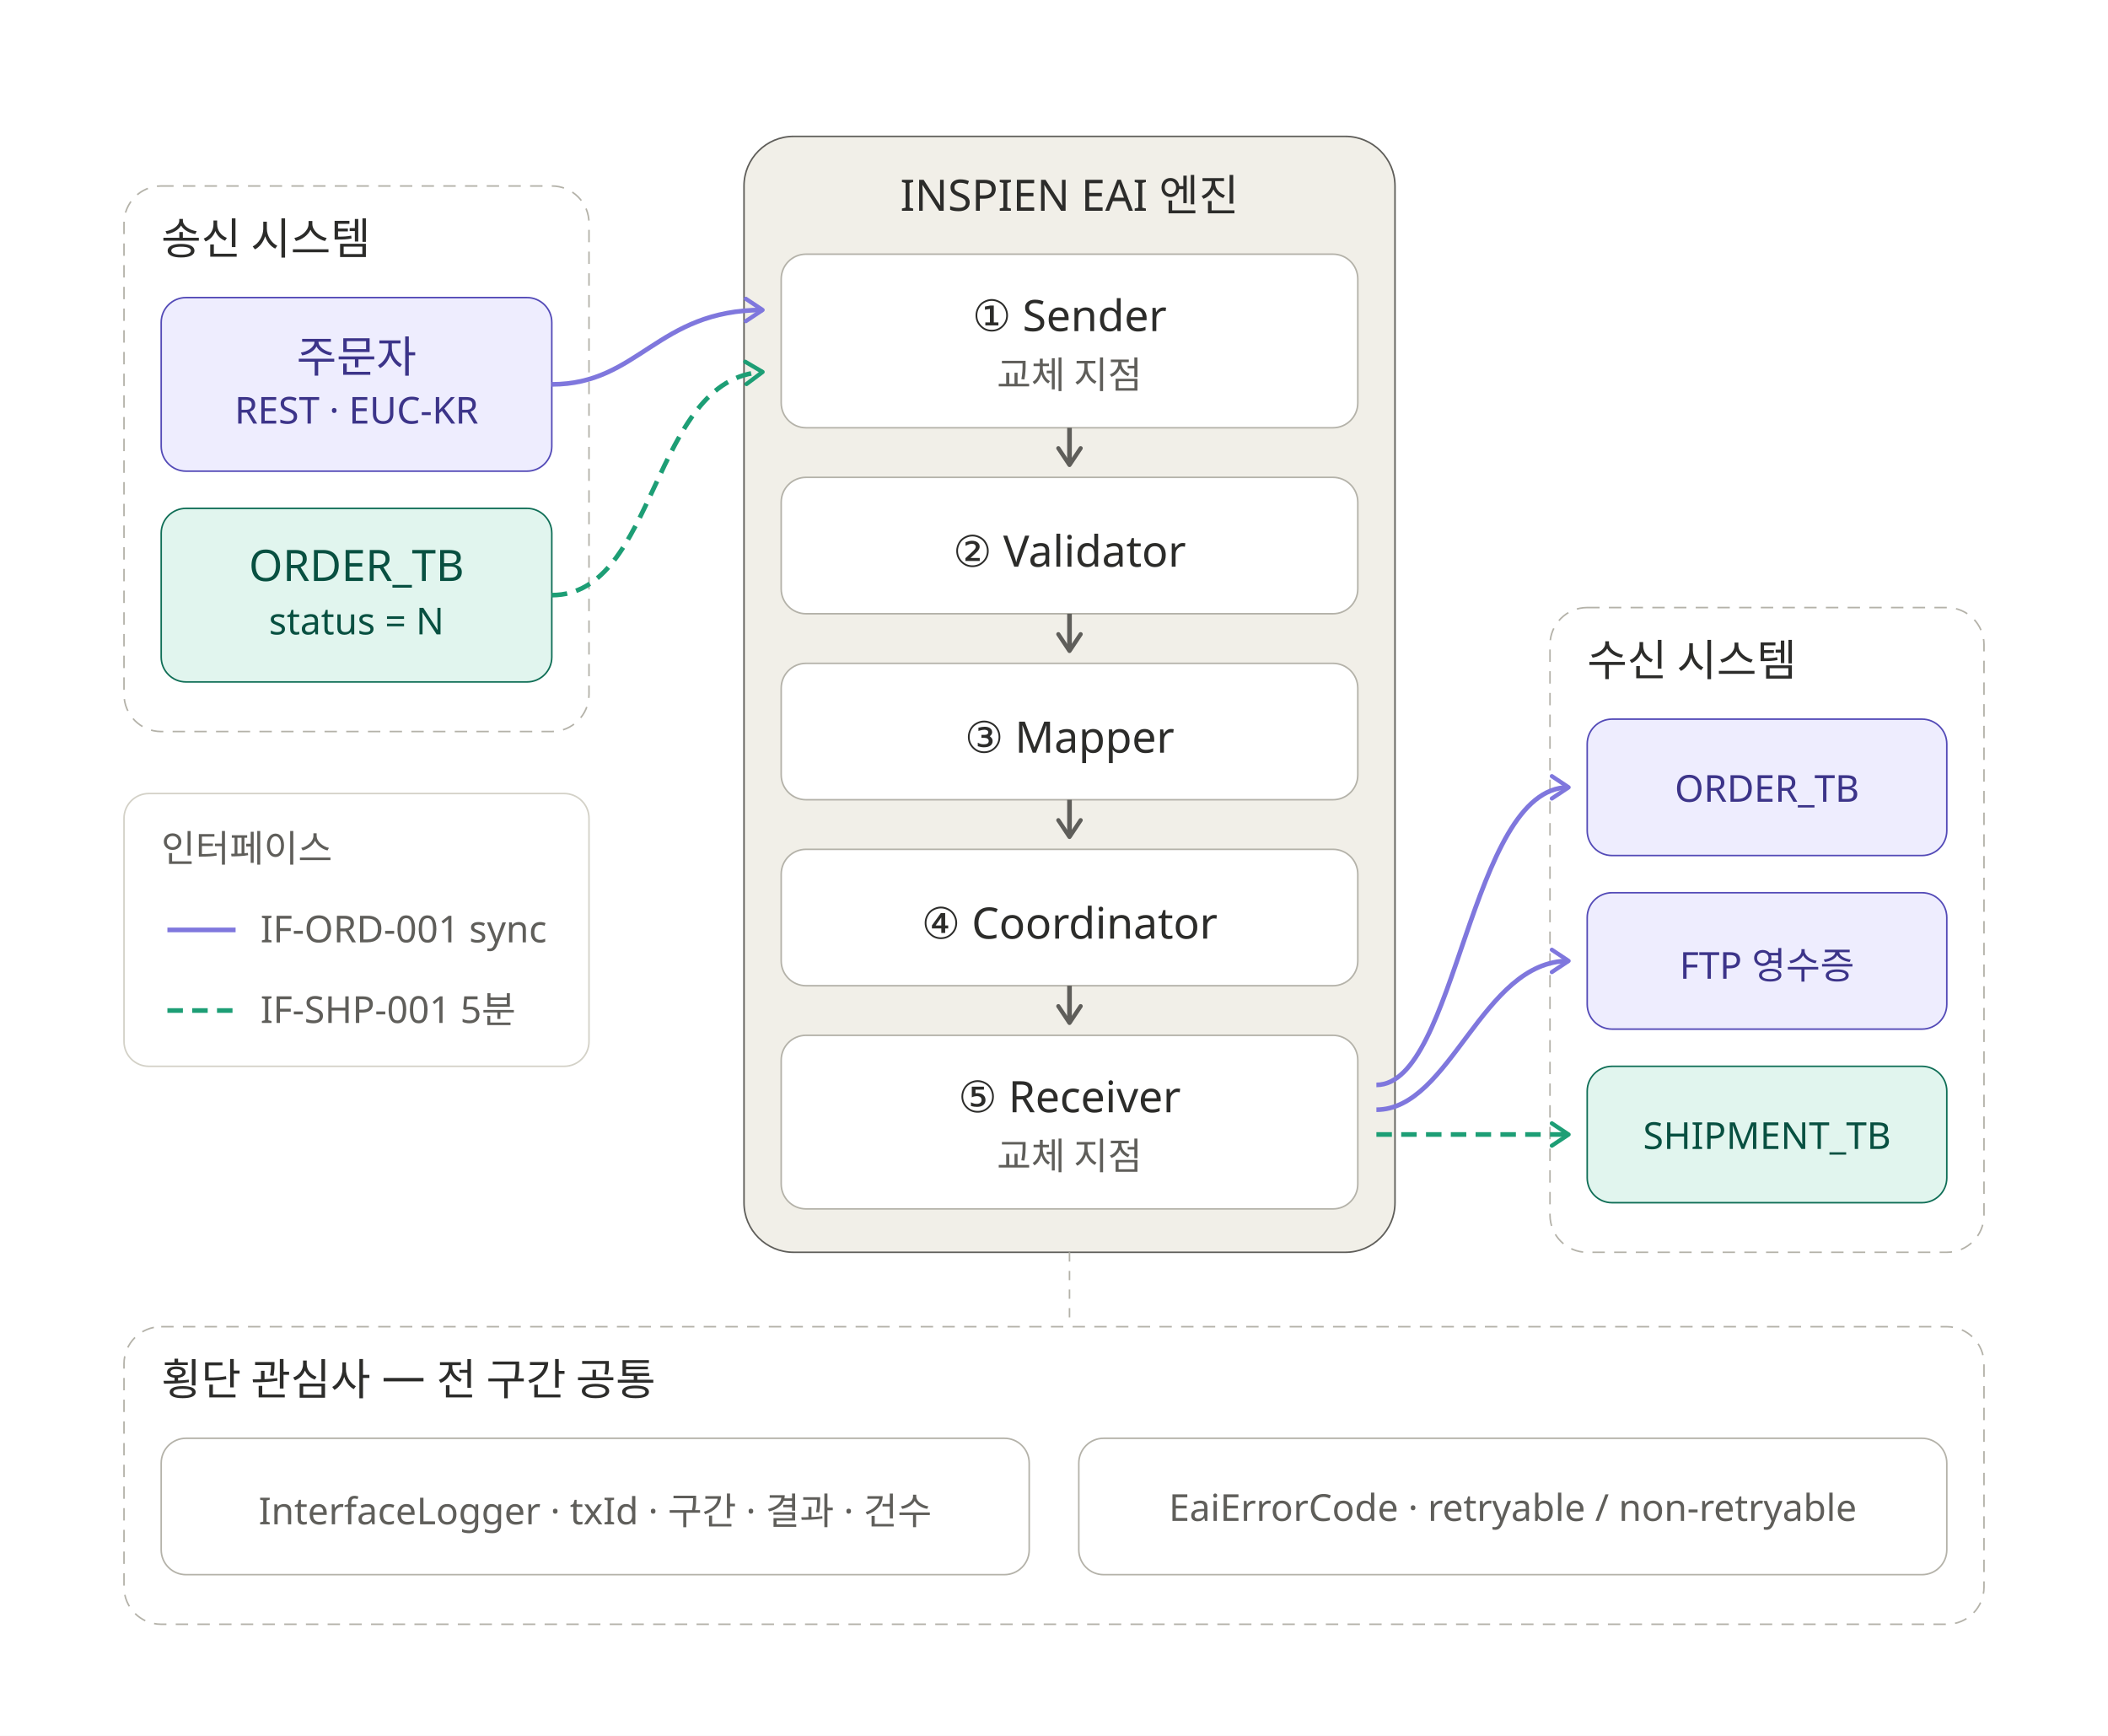
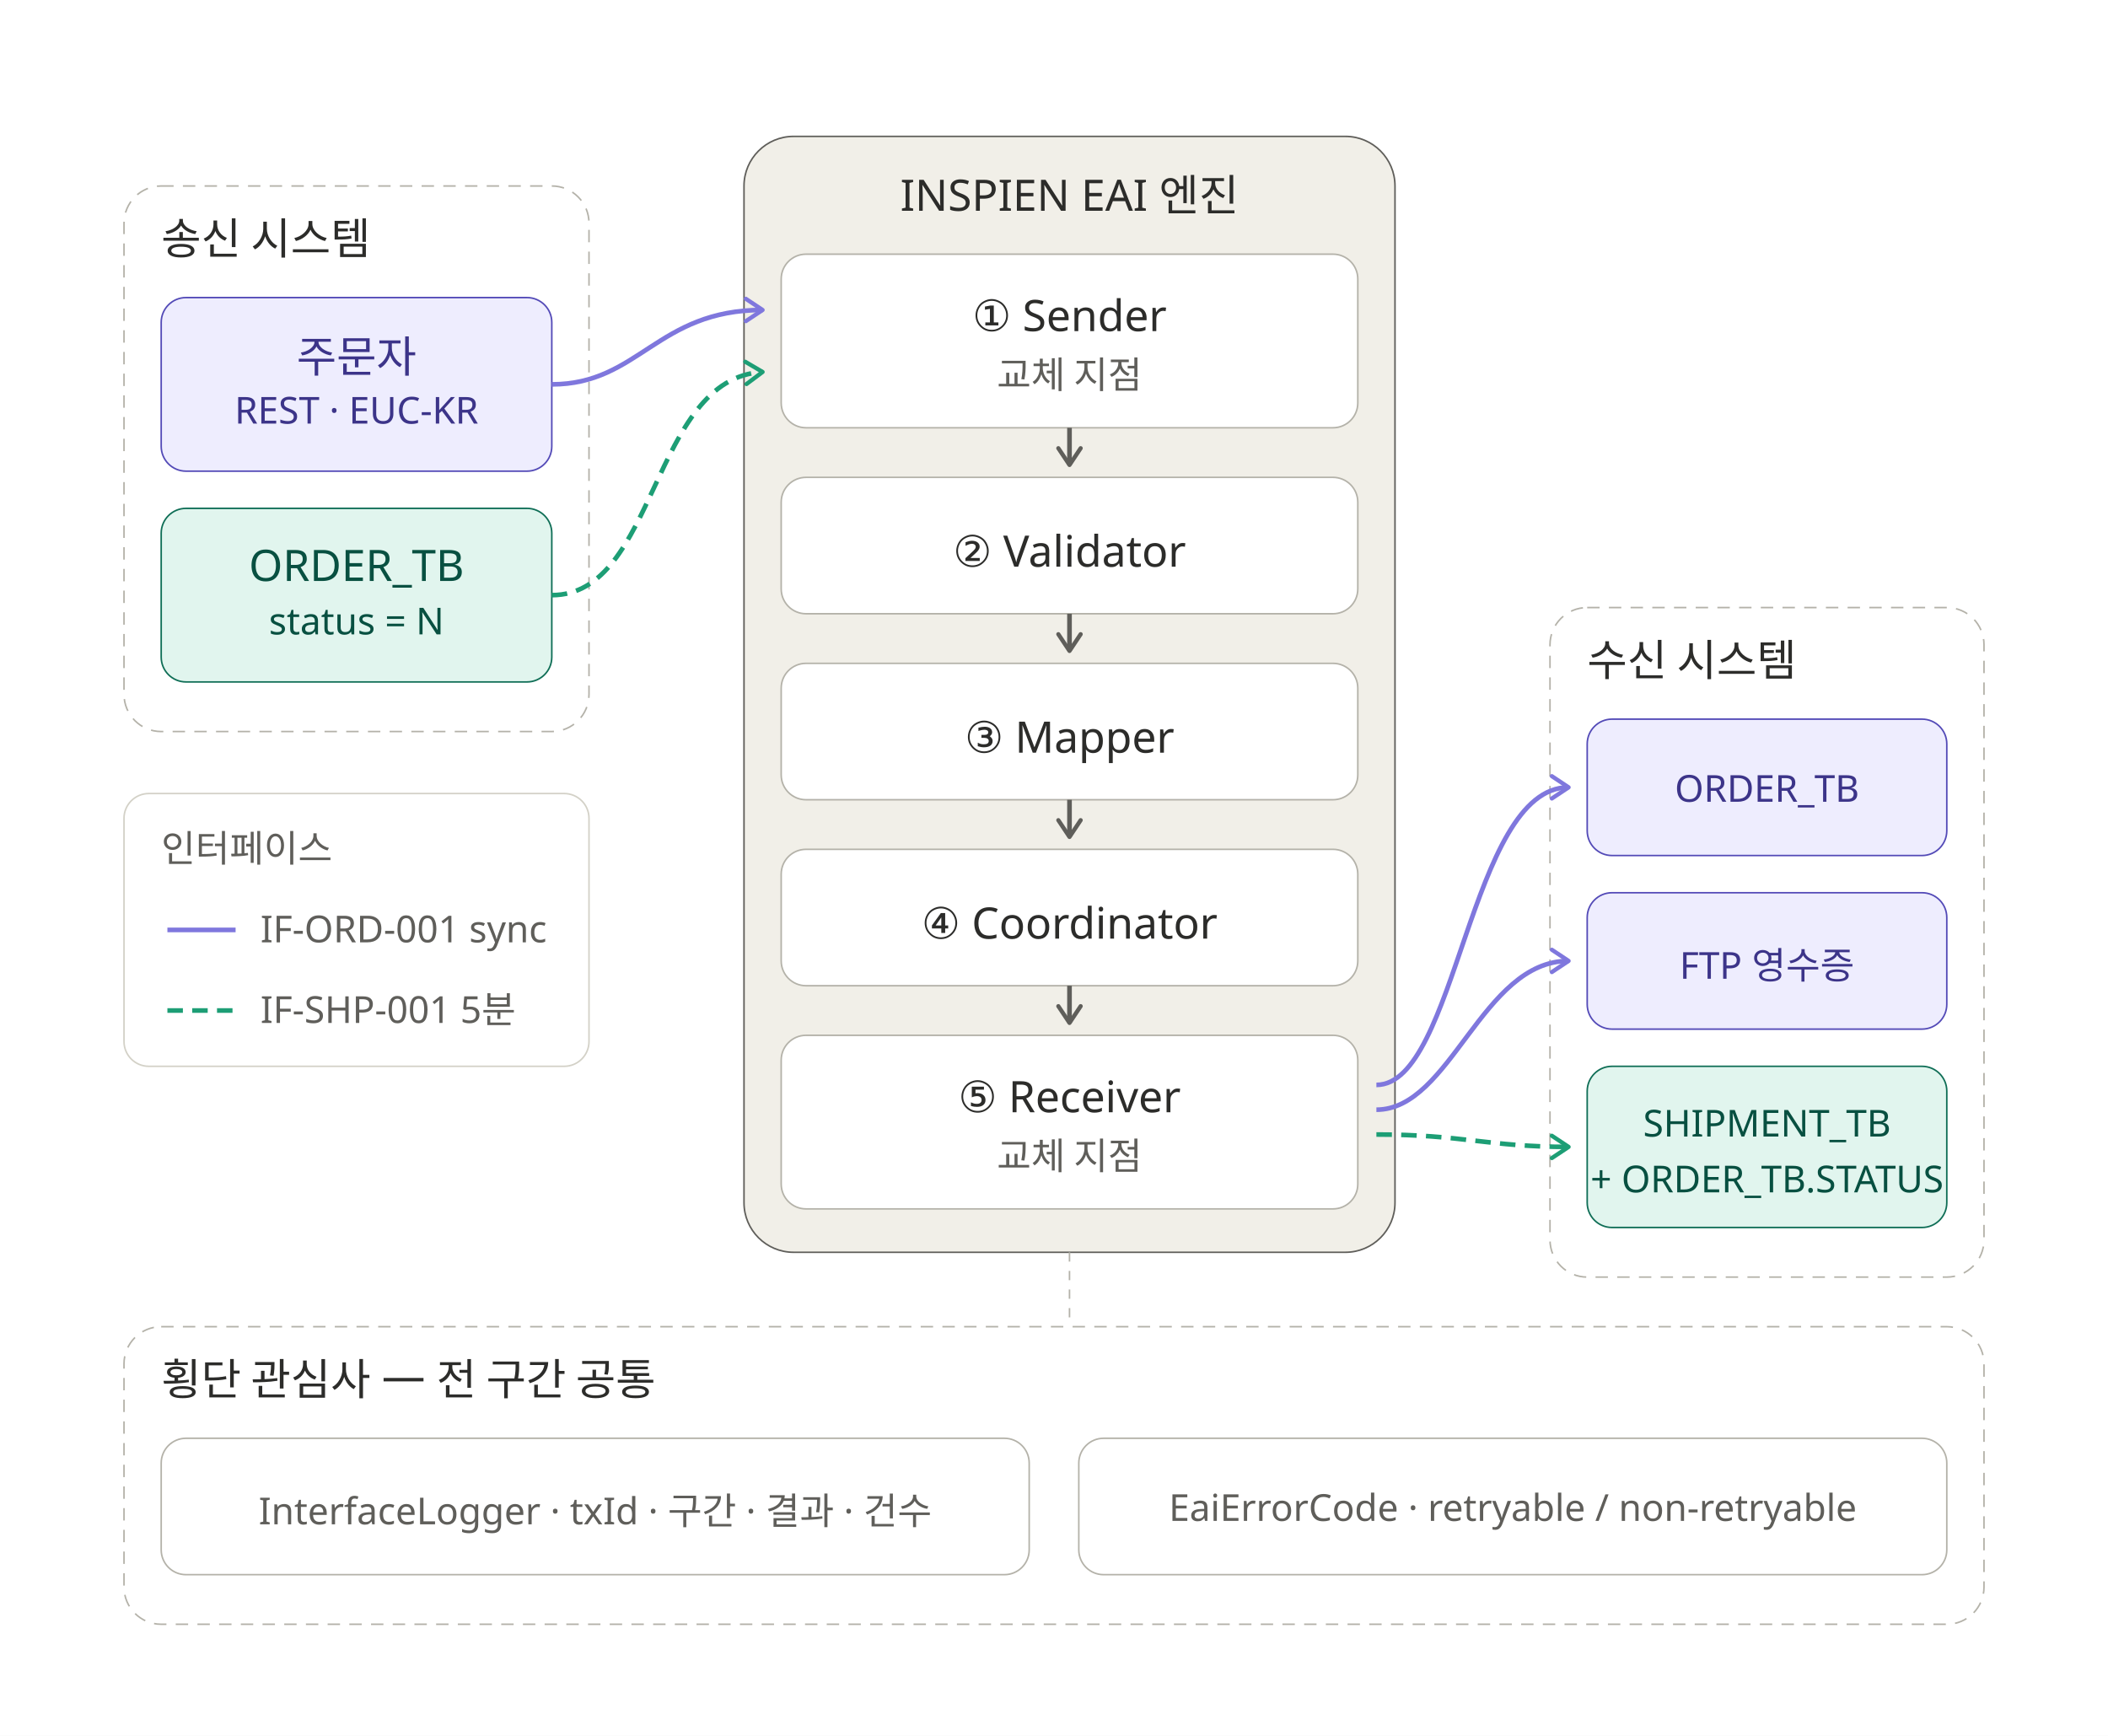
<svg xmlns="http://www.w3.org/2000/svg" width="680" height="560" viewBox="0 0 680 560" role="img">
  <style>
text{font-family:"Malgun Gothic","Apple SD Gothic Neo","Noto Sans KR",sans-serif}
.ts{font-size:12px;fill:#5f5e5a}
.th{font-size:14px;font-weight:500;fill:#2c2c2a}
rect{stroke-width:.5}
.box{fill:#ffffff;stroke:#b4b2a9}
.gray rect{fill:#f1efe8;stroke:#5f5e5a}
.gray .ts,.gray .th{fill:#2c2c2a}
.purple rect{fill:#eeedfe;stroke:#534ab7}
.purple .ts,.purple .th{fill:#3c3489}
.teal rect{fill:#e1f5ee;stroke:#0f6e56}
.teal .ts,.teal .th{fill:#085041}
.zone{fill:none;stroke:#b4b2a9;stroke-dasharray:4 3}
path,line{fill:none}
</style>
  <defs>
    <marker id="arrow" viewBox="0 0 10 10" refX="8" refY="5" markerWidth="6" markerHeight="6" orient="auto-start-reverse">
      <path d="M2 1L8 5L2 9" fill="none" stroke="context-stroke" stroke-width="1.5" stroke-linecap="round" stroke-linejoin="round" />
    </marker>
  </defs>
  <rect x="0" y="0" width="680" height="560" fill="#ffffff" stroke="none" />
  <rect class="zone" x="40" y="60" width="150" height="176" rx="12" />
  <text class="th" x="52" y="82">송신 시스템</text>
  <g class="purple">
    <rect x="52" y="96" width="126" height="56" rx="8" />
    <text class="th" x="115" y="114" text-anchor="middle" dominant-baseline="central">주문자</text>
    <text class="ts" x="115" y="132" text-anchor="middle" dominant-baseline="central">REST · EUC-KR</text>
  </g>
  <g class="teal">
    <rect x="52" y="164" width="126" height="56" rx="8" />
    <text class="th" x="115" y="182" text-anchor="middle" dominant-baseline="central">ORDER_TB</text>
    <text class="ts" x="115" y="200" text-anchor="middle" dominant-baseline="central">status = N</text>
  </g>
  <g class="gray">
    <rect x="240" y="44" width="210" height="360" rx="16" />
  </g>
  <text class="th" x="345" y="68" text-anchor="middle">INSPIEN EAI 엔진</text>
  <rect class="box" x="252" y="82" width="186" height="56" rx="8" />
  <text class="th" x="345" y="100" text-anchor="middle" dominant-baseline="central">① Sender</text>
  <text class="ts" x="345" y="120" text-anchor="middle" dominant-baseline="central">교체 지점</text>
  <rect class="box" x="252" y="154" width="186" height="44" rx="8" />
  <text class="th" x="345" y="176" text-anchor="middle" dominant-baseline="central">② Validator</text>
  <rect class="box" x="252" y="214" width="186" height="44" rx="8" />
  <text class="th" x="345" y="236" text-anchor="middle" dominant-baseline="central">③ Mapper</text>
  <rect class="box" x="252" y="274" width="186" height="44" rx="8" />
  <text class="th" x="345" y="296" text-anchor="middle" dominant-baseline="central">④ Coordinator</text>
  <rect class="box" x="252" y="334" width="186" height="56" rx="8" />
  <text class="th" x="345" y="352" text-anchor="middle" dominant-baseline="central">⑤ Receiver</text>
  <text class="ts" x="345" y="372" text-anchor="middle" dominant-baseline="central">교체 지점</text>
  <line x1="345" y1="138" x2="345" y2="150" stroke="#5f5e5a" stroke-width="1.5" marker-end="url(#arrow)" />
  <line x1="345" y1="198" x2="345" y2="210" stroke="#5f5e5a" stroke-width="1.5" marker-end="url(#arrow)" />
  <line x1="345" y1="258" x2="345" y2="270" stroke="#5f5e5a" stroke-width="1.5" marker-end="url(#arrow)" />
  <line x1="345" y1="318" x2="345" y2="330" stroke="#5f5e5a" stroke-width="1.5" marker-end="url(#arrow)" />
-   <rect class="zone" x="500" y="196" width="140" height="208" rx="12" />
+   <rect class="zone" x="500" y="196" width="140" height="216" rx="12" />
  <text class="th" x="512" y="218">수신 시스템</text>
  <g class="purple">
    <rect x="512" y="232" width="116" height="44" rx="8" />
    <text class="ts" x="570" y="254" text-anchor="middle" dominant-baseline="central">ORDER_TB</text>
  </g>
  <g class="purple">
    <rect x="512" y="288" width="116" height="44" rx="8" />
    <text class="ts" x="570" y="310" text-anchor="middle" dominant-baseline="central">FTP 영수증</text>
  </g>
  <g class="teal">
-     <rect x="512" y="344" width="116" height="44" rx="8" />
-     <text class="ts" x="570" y="366" text-anchor="middle" dominant-baseline="central">SHIPMENT_TB</text>
+     <rect x="512" y="344" width="116" height="52" rx="8" />
+     <text class="ts" x="570" y="362" text-anchor="middle" dominant-baseline="central">SHIPMENT_TB</text>
+     <text class="ts" x="570" y="380" text-anchor="middle" dominant-baseline="central" font-size="10">+ ORDER_TB.STATUS</text>
  </g>
  <path d="M178 124C206 124 212 100 246 100" stroke="#7F77DD" stroke-width="1.5" marker-end="url(#arrow)" />
  <path d="M178 192C212 192 210 122 246 120" stroke="#1D9E75" stroke-width="1.5" stroke-dasharray="5 3" marker-end="url(#arrow)" />
  <path d="M444 350C470 350 474 254 506 254" stroke="#7F77DD" stroke-width="1.5" marker-end="url(#arrow)" />
  <path d="M444 358C468 358 478 310 506 310" stroke="#7F77DD" stroke-width="1.5" marker-end="url(#arrow)" />
-   <path d="M444 366C472 366 480 366 506 366" stroke="#1D9E75" stroke-width="1.5" stroke-dasharray="5 3" marker-end="url(#arrow)" />
+   <path d="M444 366C472 366 480 370 506 370" stroke="#1D9E75" stroke-width="1.5" stroke-dasharray="5 3" marker-end="url(#arrow)" />
  <rect x="40" y="256" width="150" height="88" rx="8" fill="none" stroke="#d3d1c7" stroke-width="0.5" />
  <text class="ts" x="52" y="278">인터페이스</text>
  <line x1="54" y1="300" x2="76" y2="300" stroke="#7F77DD" stroke-width="1.5" />
  <text class="ts" x="84" y="304">IF-ORD-001 sync</text>
  <line x1="54" y1="326" x2="76" y2="326" stroke="#1D9E75" stroke-width="1.5" stroke-dasharray="5 3" />
  <text class="ts" x="84" y="330">IF-SHP-001 5분</text>
  <line x1="345" y1="404" x2="345" y2="428" stroke="#b4b2a9" stroke-width="0.5" stroke-dasharray="3 3" />
  <rect class="zone" x="40" y="428" width="600" height="96" rx="12" />
  <text class="th" x="52" y="450">횡단 관심사 — 전 구간 공통</text>
  <rect class="box" x="52" y="464" width="280" height="44" rx="8" />
  <text class="ts" x="192" y="486" text-anchor="middle" dominant-baseline="central">InterfaceLogger · txId · 구간 · 결과 · 건수</text>
  <rect class="box" x="348" y="464" width="280" height="44" rx="8" />
  <text class="ts" x="488" y="486" text-anchor="middle" dominant-baseline="central">EaiErrorCode · retryable / non-retryable</text>
</svg>
